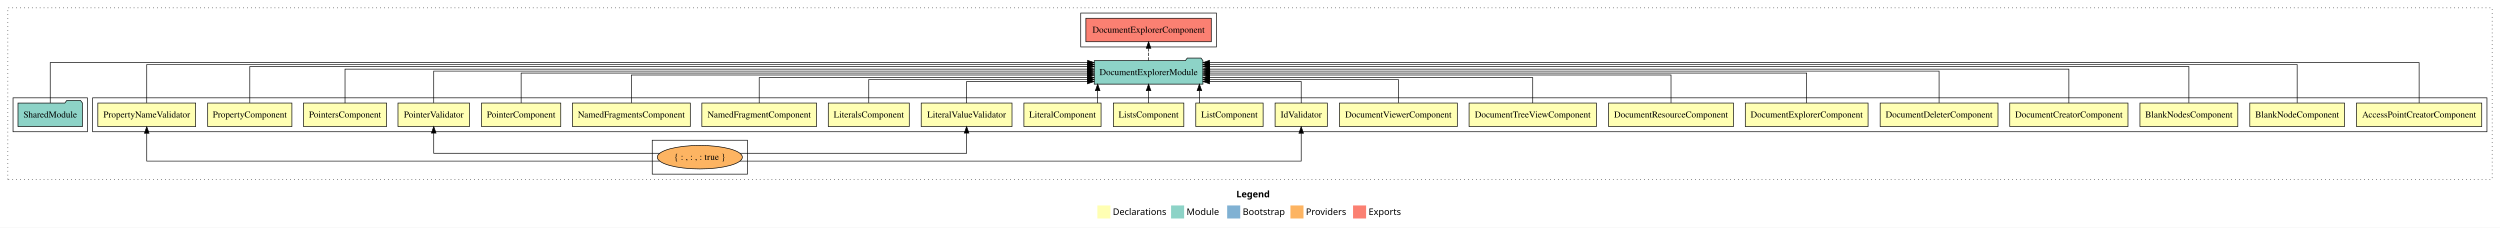
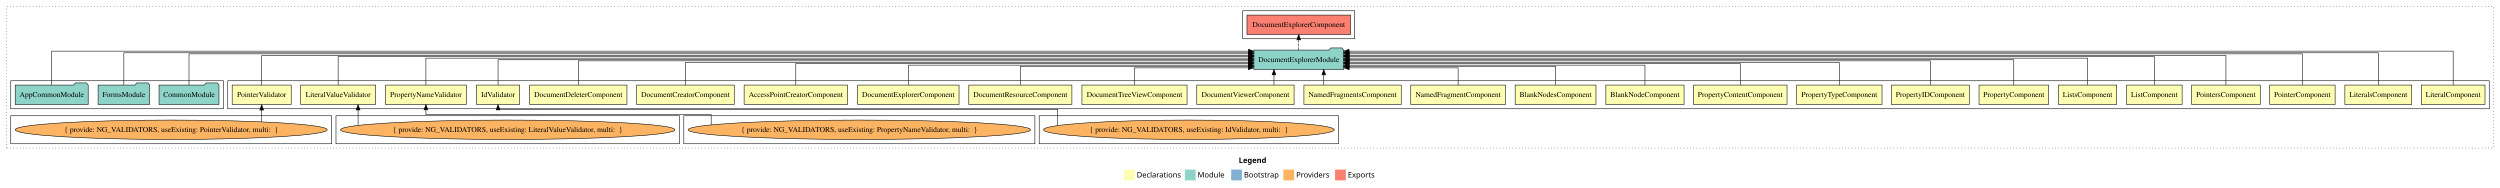
- <svg xmlns="http://www.w3.org/2000/svg" width="3833pt" height="349pt" viewBox="0.00 0.00 3833.00 349.00">
+ <svg xmlns="http://www.w3.org/2000/svg" width="4643pt" height="349pt" viewBox="0.00 0.00 4643.00 349.00">
  <g id="graph0" class="graph" transform="scale(1 1) rotate(0) translate(4 345)">
-     <polygon fill="#ffffff" stroke="transparent" points="-4,4 -4,-345 3829,-345 3829,4 -4,4" />
-     <text text-anchor="start" x="1891.509" y="-42.4" font-family="sans-serif" font-weight="bold" font-size="14.00" fill="#000000">Legend</text>
-     <polygon fill="#ffffb3" stroke="transparent" points="1678.5,-10 1678.5,-30 1698.5,-30 1698.5,-10 1678.5,-10" />
-     <text text-anchor="start" x="1702.129" y="-15.4" font-family="sans-serif" font-size="14.00" fill="#000000">  Declarations</text>
-     <polygon fill="#8dd3c7" stroke="transparent" points="1791.5,-10 1791.5,-30 1811.5,-30 1811.5,-10 1791.5,-10" />
-     <text text-anchor="start" x="1815.225" y="-15.4" font-family="sans-serif" font-size="14.00" fill="#000000">  Module</text>
-     <polygon fill="#80b1d3" stroke="transparent" points="1877.5,-10 1877.5,-30 1897.5,-30 1897.5,-10 1877.5,-10" />
-     <text text-anchor="start" x="1901.281" y="-15.4" font-family="sans-serif" font-size="14.00" fill="#000000">  Bootstrap</text>
-     <polygon fill="#fdb462" stroke="transparent" points="1974.5,-10 1974.5,-30 1994.5,-30 1994.5,-10 1974.5,-10" />
-     <text text-anchor="start" x="1998.173" y="-15.4" font-family="sans-serif" font-size="14.00" fill="#000000">  Providers</text>
-     <polygon fill="#fb8072" stroke="transparent" points="2070.5,-10 2070.5,-30 2090.5,-30 2090.5,-10 2070.5,-10" />
-     <text text-anchor="start" x="2094.226" y="-15.4" font-family="sans-serif" font-size="14.00" fill="#000000">  Exports</text>
+     <polygon fill="#ffffff" stroke="transparent" points="-4,4 -4,-345 4639,-345 4639,4 -4,4" />
+     <text text-anchor="start" x="2296.509" y="-42.4" font-family="sans-serif" font-weight="bold" font-size="14.00" fill="#000000">Legend</text>
+     <polygon fill="#ffffb3" stroke="transparent" points="2083.5,-10 2083.5,-30 2103.5,-30 2103.5,-10 2083.5,-10" />
+     <text text-anchor="start" x="2107.129" y="-15.4" font-family="sans-serif" font-size="14.00" fill="#000000">  Declarations</text>
+     <polygon fill="#8dd3c7" stroke="transparent" points="2196.5,-10 2196.5,-30 2216.5,-30 2216.5,-10 2196.5,-10" />
+     <text text-anchor="start" x="2220.225" y="-15.4" font-family="sans-serif" font-size="14.00" fill="#000000">  Module</text>
+     <polygon fill="#80b1d3" stroke="transparent" points="2282.5,-10 2282.5,-30 2302.5,-30 2302.5,-10 2282.5,-10" />
+     <text text-anchor="start" x="2306.281" y="-15.4" font-family="sans-serif" font-size="14.00" fill="#000000">  Bootstrap</text>
+     <polygon fill="#fdb462" stroke="transparent" points="2379.5,-10 2379.5,-30 2399.5,-30 2399.5,-10 2379.5,-10" />
+     <text text-anchor="start" x="2403.173" y="-15.4" font-family="sans-serif" font-size="14.00" fill="#000000">  Providers</text>
+     <polygon fill="#fb8072" stroke="transparent" points="2475.5,-10 2475.5,-30 2495.5,-30 2495.5,-10 2475.5,-10" />
+     <text text-anchor="start" x="2499.226" y="-15.4" font-family="sans-serif" font-size="14.00" fill="#000000">  Exports</text>
    <g id="clust1" class="cluster">
-       <polygon fill="none" stroke="#000000" stroke-dasharray="1,5" points="8,-70 8,-333 3817,-333 3817,-70 8,-70" />
+       <polygon fill="none" stroke="#000000" stroke-dasharray="1,5" points="8,-70 8,-333 4627,-333 4627,-70 8,-70" />
    </g>
    <g id="clust2" class="cluster">
-       <polygon fill="none" stroke="#000000" points="138,-143 138,-195 3809,-195 3809,-143 138,-143" />
-     </g>
-     <g id="clust12" class="cluster">
-       <polygon fill="none" stroke="#000000" points="996,-78 996,-130 1142,-130 1142,-78 996,-78" />
+       <polygon fill="none" stroke="#000000" points="419,-143 419,-195 4619,-195 4619,-143 419,-143" />
+     </g>
+     <g id="clust24" class="cluster">
+       <polygon fill="none" stroke="#000000" points="1926,-78 1926,-130 2482,-130 2482,-78 1926,-78" />
    </g>
    <g id="clust25" class="cluster">
-       <polygon fill="none" stroke="#000000" points="16,-143 16,-195 130,-195 130,-143 16,-143" />
+       <polygon fill="none" stroke="#000000" points="1266,-78 1266,-130 1918,-130 1918,-78 1266,-78" />
    </g>
    <g id="clust26" class="cluster">
-       <polygon fill="none" stroke="#000000" points="1653,-273 1653,-325 1861,-325 1861,-273 1653,-273" />
+       <polygon fill="none" stroke="#000000" points="620,-78 620,-130 1258,-130 1258,-78 620,-78" />
+     </g>
+     <g id="clust27" class="cluster">
+       <polygon fill="none" stroke="#000000" points="16,-78 16,-130 612,-130 612,-78 16,-78" />
+     </g>
+     <g id="clust28" class="cluster">
+       <polygon fill="none" stroke="#000000" points="16,-143 16,-195 411,-195 411,-143 16,-143" />
+     </g>
+     <g id="clust29" class="cluster">
+       <polygon fill="none" stroke="#000000" points="2304,-273 2304,-325 2512,-325 2512,-273 2304,-273" />
    </g>
    <g id="node1" class="node">
-       <polygon fill="#ffffb3" stroke="#000000" points="3801.014,-187 3608.986,-187 3608.986,-151 3801.014,-151 3801.014,-187" />
-       <text text-anchor="middle" x="3705" y="-164.8" font-family="Times,serif" font-size="14.00" fill="#000000">AccessPointCreatorComponent</text>
+       <polygon fill="#ffffb3" stroke="#000000" points="4611.147,-187 4492.853,-187 4492.853,-151 4611.147,-151 4611.147,-187" />
+       <text text-anchor="middle" x="4552" y="-164.8" font-family="Times,serif" font-size="14.00" fill="#000000">LiteralComponent</text>
+     </g>
+     <g id="node26" class="node">
+       <polygon fill="#8dd3c7" stroke="#000000" points="2491.346,-252 2488.346,-256 2467.346,-256 2464.346,-252 2324.654,-252 2324.654,-216 2491.346,-216 2491.346,-252" />
+       <text text-anchor="middle" x="2408" y="-229.8" font-family="Times,serif" font-size="14.00" fill="#000000">DocumentExplorerModule</text>
+     </g>
+     <g id="edge1" class="edge">
+       <path fill="none" stroke="#000000" d="M4552,-187.38C4552,-211.279 4552,-250 4552,-250 4552,-250 2501.389,-250 2501.389,-250" />
+       <polygon fill="#000000" stroke="#000000" points="2501.389,-246.5 2491.389,-250 2501.389,-253.5 2501.389,-246.5" />
+     </g>
+     <g id="node2" class="node">
+       <polygon fill="#ffffb3" stroke="#000000" points="4475.091,-187 4350.909,-187 4350.909,-151 4475.091,-151 4475.091,-187" />
+       <text text-anchor="middle" x="4413" y="-164.8" font-family="Times,serif" font-size="14.00" fill="#000000">LiteralsComponent</text>
+     </g>
+     <g id="edge2" class="edge">
+       <path fill="none" stroke="#000000" d="M4413,-187.091C4413,-210.133 4413,-247 4413,-247 4413,-247 2501.6,-247 2501.6,-247" />
+       <polygon fill="#000000" stroke="#000000" points="2501.6,-243.5 2491.6,-247 2501.6,-250.5 2501.6,-243.5" />
+     </g>
+     <g id="node3" class="node">
+       <polygon fill="#ffffb3" stroke="#000000" points="4332.772,-187 4211.228,-187 4211.228,-151 4332.772,-151 4332.772,-187" />
+       <text text-anchor="middle" x="4272" y="-164.8" font-family="Times,serif" font-size="14.00" fill="#000000">PointerComponent</text>
+     </g>
+     <g id="edge3" class="edge">
+       <path fill="none" stroke="#000000" d="M4272,-187.011C4272,-209.485 4272,-245 4272,-245 4272,-245 2501.409,-245 2501.409,-245" />
+       <polygon fill="#000000" stroke="#000000" points="2501.409,-241.5 2491.409,-245 2501.409,-248.5 2501.409,-241.5" />
+     </g>
+     <g id="node4" class="node">
+       <polygon fill="#ffffb3" stroke="#000000" points="4193.716,-187 4066.284,-187 4066.284,-151 4193.716,-151 4193.716,-187" />
+       <text text-anchor="middle" x="4130" y="-164.8" font-family="Times,serif" font-size="14.00" fill="#000000">PointersComponent</text>
+     </g>
+     <g id="edge4" class="edge">
+       <path fill="none" stroke="#000000" d="M4130,-187.045C4130,-208.662 4130,-242 4130,-242 4130,-242 2501.346,-242 2501.346,-242" />
+       <polygon fill="#000000" stroke="#000000" points="2501.346,-238.5 2491.346,-242 2501.346,-245.5 2501.346,-238.5" />
+     </g>
+     <g id="node5" class="node">
+       <polygon fill="#ffffb3" stroke="#000000" points="4048.611,-187 3945.389,-187 3945.389,-151 4048.611,-151 4048.611,-187" />
+       <text text-anchor="middle" x="3997" y="-164.8" font-family="Times,serif" font-size="14.00" fill="#000000">ListComponent</text>
+     </g>
+     <g id="edge5" class="edge">
+       <path fill="none" stroke="#000000" d="M3997,-187.284C3997,-208.321 3997,-240 3997,-240 3997,-240 2501.472,-240 2501.472,-240" />
+       <polygon fill="#000000" stroke="#000000" points="2501.472,-236.5 2491.472,-240 2501.472,-243.5 2501.472,-236.5" />
+     </g>
+     <g id="node6" class="node">
+       <polygon fill="#ffffb3" stroke="#000000" points="3927.056,-187 3818.944,-187 3818.944,-151 3927.056,-151 3927.056,-187" />
+       <text text-anchor="middle" x="3873" y="-164.8" font-family="Times,serif" font-size="14.00" fill="#000000">ListsComponent</text>
+     </g>
+     <g id="edge6" class="edge">
+       <path fill="none" stroke="#000000" d="M3873,-187.223C3873,-207.365 3873,-237 3873,-237 3873,-237 2501.494,-237 2501.494,-237" />
+       <polygon fill="#000000" stroke="#000000" points="2501.494,-233.5 2491.494,-237 2501.494,-240.5 2501.494,-233.5" />
+     </g>
+     <g id="node7" class="node">
+       <polygon fill="#ffffb3" stroke="#000000" points="3800.542,-187 3671.458,-187 3671.458,-151 3800.542,-151 3800.542,-187" />
+       <text text-anchor="middle" x="3736" y="-164.8" font-family="Times,serif" font-size="14.00" fill="#000000">PropertyComponent</text>
+     </g>
+     <g id="edge7" class="edge">
+       <path fill="none" stroke="#000000" d="M3736,-187.106C3736,-206.339 3736,-234 3736,-234 3736,-234 2501.575,-234 2501.575,-234" />
+       <polygon fill="#000000" stroke="#000000" points="2501.575,-230.5 2491.575,-234 2501.575,-237.5 2501.575,-230.5" />
+     </g>
+     <g id="node8" class="node">
+       <polygon fill="#ffffb3" stroke="#000000" points="3653.309,-187 3508.691,-187 3508.691,-151 3653.309,-151 3653.309,-187" />
+       <text text-anchor="middle" x="3581" y="-164.8" font-family="Times,serif" font-size="14.00" fill="#000000">PropertyIDComponent</text>
+     </g>
+     <g id="edge8" class="edge">
+       <path fill="none" stroke="#000000" d="M3581,-187.222C3581,-205.828 3581,-232 3581,-232 3581,-232 2501.419,-232 2501.419,-232" />
+       <polygon fill="#000000" stroke="#000000" points="2501.419,-228.5 2491.419,-232 2501.419,-235.5 2501.419,-228.5" />
+     </g>
+     <g id="node9" class="node">
+       <polygon fill="#ffffb3" stroke="#000000" points="3491.309,-187 3332.691,-187 3332.691,-151 3491.309,-151 3491.309,-187" />
+       <text text-anchor="middle" x="3412" y="-164.8" font-family="Times,serif" font-size="14.00" fill="#000000">PropertyTypeComponent</text>
+     </g>
+     <g id="edge9" class="edge">
+       <path fill="none" stroke="#000000" d="M3412,-187.002C3412,-204.675 3412,-229 3412,-229 3412,-229 2501.444,-229 2501.444,-229" />
+       <polygon fill="#000000" stroke="#000000" points="2501.444,-225.5 2491.444,-229 2501.444,-232.5 2501.444,-225.5" />
+     </g>
+     <g id="node10" class="node">
+       <polygon fill="#ffffb3" stroke="#000000" points="3314.874,-187 3141.126,-187 3141.126,-151 3314.874,-151 3314.874,-187" />
+       <text text-anchor="middle" x="3228" y="-164.8" font-family="Times,serif" font-size="14.00" fill="#000000">PropertyContentComponent</text>
+     </g>
+     <g id="edge10" class="edge">
+       <path fill="none" stroke="#000000" d="M3228,-187.034C3228,-204.06 3228,-227 3228,-227 3228,-227 2501.519,-227 2501.519,-227" />
+       <polygon fill="#000000" stroke="#000000" points="2501.519,-223.5 2491.519,-227 2501.519,-230.5 2501.519,-223.5" />
+     </g>
+     <g id="node11" class="node">
+       <polygon fill="#ffffb3" stroke="#000000" points="3123.595,-187 2978.405,-187 2978.405,-151 3123.595,-151 3123.595,-187" />
+       <text text-anchor="middle" x="3051" y="-164.8" font-family="Times,serif" font-size="14.00" fill="#000000">BlankNodeComponent</text>
+     </g>
+     <g id="edge11" class="edge">
+       <path fill="none" stroke="#000000" d="M3051,-187.009C3051,-203.049 3051,-224 3051,-224 3051,-224 2501.402,-224 2501.402,-224" />
+       <polygon fill="#000000" stroke="#000000" points="2501.402,-220.5 2491.402,-224 2501.402,-227.5 2501.402,-220.5" />
+     </g>
+     <g id="node12" class="node">
+       <polygon fill="#ffffb3" stroke="#000000" points="2960.041,-187 2809.959,-187 2809.959,-151 2960.041,-151 2960.041,-187" />
+       <text text-anchor="middle" x="2885" y="-164.8" font-family="Times,serif" font-size="14.00" fill="#000000">BlankNodesComponent</text>
+     </g>
+     <g id="edge12" class="edge">
+       <path fill="none" stroke="#000000" d="M2885,-187.24C2885,-202.571 2885,-222 2885,-222 2885,-222 2501.36,-222 2501.36,-222" />
+       <polygon fill="#000000" stroke="#000000" points="2501.36,-218.5 2491.36,-222 2501.36,-225.5 2501.36,-218.5" />
+     </g>
+     <g id="node13" class="node">
+       <polygon fill="#ffffb3" stroke="#000000" points="2791.913,-187 2616.087,-187 2616.087,-151 2791.913,-151 2791.913,-187" />
+       <text text-anchor="middle" x="2704" y="-164.8" font-family="Times,serif" font-size="14.00" fill="#000000">NamedFragmentComponent</text>
+     </g>
+     <g id="edge13" class="edge">
+       <path fill="none" stroke="#000000" d="M2704,-187.051C2704,-201.373 2704,-219 2704,-219 2704,-219 2501.635,-219 2501.635,-219" />
+       <polygon fill="#000000" stroke="#000000" points="2501.635,-215.5 2491.635,-219 2501.635,-222.5 2501.635,-215.5" />
+     </g>
+     <g id="node14" class="node">
+       <polygon fill="#ffffb3" stroke="#000000" points="2598.357,-187 2417.643,-187 2417.643,-151 2598.357,-151 2598.357,-187" />
+       <text text-anchor="middle" x="2508" y="-164.8" font-family="Times,serif" font-size="14.00" fill="#000000">NamedFragmentsComponent</text>
+     </g>
+     <g id="edge14" class="edge">
+       <path fill="none" stroke="#000000" d="M2454.497,-187.106C2454.497,-187.106 2454.497,-205.991 2454.497,-205.991" />
+       <polygon fill="#000000" stroke="#000000" points="2450.997,-205.991 2454.497,-215.991 2457.997,-205.991 2450.997,-205.991" />
+     </g>
+     <g id="node15" class="node">
+       <polygon fill="#ffffb3" stroke="#000000" points="2399.343,-187 2218.657,-187 2218.657,-151 2399.343,-151 2399.343,-187" />
+       <text text-anchor="middle" x="2309" y="-164.8" font-family="Times,serif" font-size="14.00" fill="#000000">DocumentViewerComponent</text>
+     </g>
+     <g id="edge15" class="edge">
+       <path fill="none" stroke="#000000" d="M2361.999,-187.106C2361.999,-187.106 2361.999,-205.991 2361.999,-205.991" />
+       <polygon fill="#000000" stroke="#000000" points="2358.499,-205.991 2361.999,-215.991 2365.499,-205.991 2358.499,-205.991" />
+     </g>
+     <g id="node16" class="node">
+       <polygon fill="#ffffb3" stroke="#000000" points="2200.611,-187 2005.389,-187 2005.389,-151 2200.611,-151 2200.611,-187" />
+       <text text-anchor="middle" x="2103" y="-164.8" font-family="Times,serif" font-size="14.00" fill="#000000">DocumentTreeViewComponent</text>
+     </g>
+     <g id="edge16" class="edge">
+       <path fill="none" stroke="#000000" d="M2103,-187.051C2103,-201.373 2103,-219 2103,-219 2103,-219 2314.254,-219 2314.254,-219" />
+       <polygon fill="#000000" stroke="#000000" points="2314.254,-222.5 2324.254,-219 2314.254,-215.5 2314.254,-222.5" />
+     </g>
+     <g id="node17" class="node">
+       <polygon fill="#ffffb3" stroke="#000000" points="1986.735,-187 1795.265,-187 1795.265,-151 1986.735,-151 1986.735,-187" />
+       <text text-anchor="middle" x="1891" y="-164.8" font-family="Times,serif" font-size="14.00" fill="#000000">DocumentResourceComponent</text>
+     </g>
+     <g id="edge17" class="edge">
+       <path fill="none" stroke="#000000" d="M1891,-187.24C1891,-202.571 1891,-222 1891,-222 1891,-222 2314.648,-222 2314.648,-222" />
+       <polygon fill="#000000" stroke="#000000" points="2314.648,-225.5 2324.648,-222 2314.648,-218.5 2314.648,-225.5" />
+     </g>
+     <g id="node18" class="node">
+       <polygon fill="#ffffb3" stroke="#000000" points="1777.129,-187 1588.871,-187 1588.871,-151 1777.129,-151 1777.129,-187" />
+       <text text-anchor="middle" x="1683" y="-164.8" font-family="Times,serif" font-size="14.00" fill="#000000">DocumentExplorerComponent</text>
+     </g>
+     <g id="edge18" class="edge">
+       <path fill="none" stroke="#000000" d="M1683,-187.009C1683,-203.049 1683,-224 1683,-224 1683,-224 2314.479,-224 2314.479,-224" />
+       <polygon fill="#000000" stroke="#000000" points="2314.479,-227.5 2324.479,-224 2314.479,-220.5 2314.479,-227.5" />
+     </g>
+     <g id="node19" class="node">
+       <polygon fill="#ffffb3" stroke="#000000" points="1570.014,-187 1377.986,-187 1377.986,-151 1570.014,-151 1570.014,-187" />
+       <text text-anchor="middle" x="1474" y="-164.8" font-family="Times,serif" font-size="14.00" fill="#000000">AccessPointCreatorComponent</text>
+     </g>
+     <g id="edge19" class="edge">
+       <path fill="none" stroke="#000000" d="M1474,-187.034C1474,-204.06 1474,-227 1474,-227 1474,-227 2314.292,-227 2314.292,-227" />
+       <polygon fill="#000000" stroke="#000000" points="2314.292,-230.5 2324.292,-227 2314.292,-223.5 2314.292,-230.5" />
+     </g>
+     <g id="node20" class="node">
+       <polygon fill="#ffffb3" stroke="#000000" points="1359.627,-187 1178.373,-187 1178.373,-151 1359.627,-151 1359.627,-187" />
+       <text text-anchor="middle" x="1269" y="-164.8" font-family="Times,serif" font-size="14.00" fill="#000000">DocumentCreatorComponent</text>
+     </g>
+     <g id="edge20" class="edge">
+       <path fill="none" stroke="#000000" d="M1269,-187.002C1269,-204.675 1269,-229 1269,-229 1269,-229 2314.247,-229 2314.247,-229" />
+       <polygon fill="#000000" stroke="#000000" points="2314.247,-232.5 2324.247,-229 2314.247,-225.5 2314.247,-232.5" />
+     </g>
+     <g id="node21" class="node">
+       <polygon fill="#ffffb3" stroke="#000000" points="1160.342,-187 979.658,-187 979.658,-151 1160.342,-151 1160.342,-187" />
+       <text text-anchor="middle" x="1070" y="-164.8" font-family="Times,serif" font-size="14.00" fill="#000000">DocumentDeleterComponent</text>
+     </g>
+     <g id="edge21" class="edge">
+       <path fill="none" stroke="#000000" d="M1070,-187.222C1070,-205.828 1070,-232 1070,-232 1070,-232 2314.555,-232 2314.555,-232" />
+       <polygon fill="#000000" stroke="#000000" points="2314.555,-235.5 2324.555,-232 2314.555,-228.5 2314.555,-235.5" />
+     </g>
+     <g id="node22" class="node">
+       <polygon fill="#ffffb3" stroke="#000000" points="961.03,-187 880.97,-187 880.97,-151 961.03,-151 961.03,-187" />
+       <text text-anchor="middle" x="921" y="-164.8" font-family="Times,serif" font-size="14.00" fill="#000000">IdValidator</text>
+     </g>
+     <g id="edge22" class="edge">
+       <path fill="none" stroke="#000000" d="M921,-187.106C921,-206.339 921,-234 921,-234 921,-234 2314.598,-234 2314.598,-234" />
+       <polygon fill="#000000" stroke="#000000" points="2314.598,-237.5 2324.598,-234 2314.598,-230.5 2314.598,-237.5" />
    </g>
    <g id="node23" class="node">
-       <polygon fill="#8dd3c7" stroke="#000000" points="1840.346,-252 1837.346,-256 1816.346,-256 1813.346,-252 1673.654,-252 1673.654,-216 1840.346,-216 1840.346,-252" />
-       <text text-anchor="middle" x="1757" y="-229.8" font-family="Times,serif" font-size="14.00" fill="#000000">DocumentExplorerModule</text>
-     </g>
-     <g id="edge1" class="edge">
-       <path fill="none" stroke="#000000" d="M3705,-187.153C3705,-210.757 3705,-249 3705,-249 3705,-249 1850.391,-249 1850.391,-249" />
-       <polygon fill="#000000" stroke="#000000" points="1850.391,-245.5 1840.391,-249 1850.391,-252.5 1850.391,-245.5" />
-     </g>
-     <g id="node2" class="node">
-       <polygon fill="#ffffb3" stroke="#000000" points="3590.595,-187 3445.405,-187 3445.405,-151 3590.595,-151 3590.595,-187" />
-       <text text-anchor="middle" x="3518" y="-164.8" font-family="Times,serif" font-size="14.00" fill="#000000">BlankNodeComponent</text>
-     </g>
-     <g id="edge2" class="edge">
-       <path fill="none" stroke="#000000" d="M3518,-187.248C3518,-210.018 3518,-246 3518,-246 3518,-246 1850.457,-246 1850.457,-246" />
-       <polygon fill="#000000" stroke="#000000" points="1850.457,-242.5 1840.457,-246 1850.457,-249.5 1850.457,-242.5" />
-     </g>
-     <g id="node3" class="node">
-       <polygon fill="#ffffb3" stroke="#000000" points="3427.041,-187 3276.959,-187 3276.959,-151 3427.041,-151 3427.041,-187" />
-       <text text-anchor="middle" x="3352" y="-164.8" font-family="Times,serif" font-size="14.00" fill="#000000">BlankNodesComponent</text>
-     </g>
-     <g id="edge3" class="edge">
-       <path fill="none" stroke="#000000" d="M3352,-187.292C3352,-209.206 3352,-243 3352,-243 3352,-243 1850.508,-243 1850.508,-243" />
-       <polygon fill="#000000" stroke="#000000" points="1850.508,-239.5 1840.508,-243 1850.508,-246.5 1850.508,-239.5" />
-     </g>
-     <g id="node4" class="node">
-       <polygon fill="#ffffb3" stroke="#000000" points="3258.627,-187 3077.373,-187 3077.373,-151 3258.627,-151 3258.627,-187" />
-       <text text-anchor="middle" x="3168" y="-164.8" font-family="Times,serif" font-size="14.00" fill="#000000">DocumentCreatorComponent</text>
-     </g>
-     <g id="edge4" class="edge">
-       <path fill="none" stroke="#000000" d="M3168,-187.027C3168,-207.767 3168,-239 3168,-239 3168,-239 1850.517,-239 1850.517,-239" />
-       <polygon fill="#000000" stroke="#000000" points="1850.517,-235.5 1840.517,-239 1850.517,-242.5 1850.517,-235.5" />
-     </g>
-     <g id="node5" class="node">
-       <polygon fill="#ffffb3" stroke="#000000" points="3059.342,-187 2878.658,-187 2878.658,-151 3059.342,-151 3059.342,-187" />
-       <text text-anchor="middle" x="2969" y="-164.8" font-family="Times,serif" font-size="14.00" fill="#000000">DocumentDeleterComponent</text>
-     </g>
-     <g id="edge5" class="edge">
-       <path fill="none" stroke="#000000" d="M2969,-187.308C2969,-207.145 2969,-236 2969,-236 2969,-236 1850.784,-236 1850.784,-236" />
-       <polygon fill="#000000" stroke="#000000" points="1850.784,-232.5 1840.784,-236 1850.784,-239.5 1850.784,-232.5" />
-     </g>
-     <g id="node6" class="node">
-       <polygon fill="#ffffb3" stroke="#000000" points="2860.129,-187 2671.871,-187 2671.871,-151 2860.129,-151 2860.129,-187" />
-       <text text-anchor="middle" x="2766" y="-164.8" font-family="Times,serif" font-size="14.00" fill="#000000">DocumentExplorerComponent</text>
-     </g>
-     <g id="edge6" class="edge">
-       <path fill="none" stroke="#000000" d="M2766,-187.169C2766,-206.09 2766,-233 2766,-233 2766,-233 1850.429,-233 1850.429,-233" />
-       <polygon fill="#000000" stroke="#000000" points="1850.429,-229.5 1840.429,-233 1850.429,-236.5 1850.429,-229.5" />
-     </g>
-     <g id="node7" class="node">
-       <polygon fill="#ffffb3" stroke="#000000" points="2653.735,-187 2462.265,-187 2462.265,-151 2653.735,-151 2653.735,-187" />
-       <text text-anchor="middle" x="2558" y="-164.8" font-family="Times,serif" font-size="14.00" fill="#000000">DocumentResourceComponent</text>
-     </g>
-     <g id="edge7" class="edge">
-       <path fill="none" stroke="#000000" d="M2558,-187.302C2558,-205.27 2558,-230 2558,-230 2558,-230 1850.454,-230 1850.454,-230" />
-       <polygon fill="#000000" stroke="#000000" points="1850.454,-226.5 1840.454,-230 1850.454,-233.5 1850.454,-226.5" />
-     </g>
-     <g id="node8" class="node">
-       <polygon fill="#ffffb3" stroke="#000000" points="2443.611,-187 2248.389,-187 2248.389,-151 2443.611,-151 2443.611,-187" />
-       <text text-anchor="middle" x="2346" y="-164.8" font-family="Times,serif" font-size="14.00" fill="#000000">DocumentTreeViewComponent</text>
-     </g>
-     <g id="edge8" class="edge">
-       <path fill="none" stroke="#000000" d="M2346,-187.035C2346,-203.734 2346,-226 2346,-226 2346,-226 1850.452,-226 1850.452,-226" />
-       <polygon fill="#000000" stroke="#000000" points="1850.452,-222.5 1840.452,-226 1850.452,-229.5 1850.452,-222.5" />
-     </g>
-     <g id="node9" class="node">
-       <polygon fill="#ffffb3" stroke="#000000" points="2230.343,-187 2049.657,-187 2049.657,-151 2230.343,-151 2230.343,-187" />
-       <text text-anchor="middle" x="2140" y="-164.8" font-family="Times,serif" font-size="14.00" fill="#000000">DocumentViewerComponent</text>
-     </g>
-     <g id="edge9" class="edge">
-       <path fill="none" stroke="#000000" d="M2140,-187.282C2140,-202.948 2140,-223 2140,-223 2140,-223 1850.578,-223 1850.578,-223" />
-       <polygon fill="#000000" stroke="#000000" points="1850.578,-219.5 1840.578,-223 1850.578,-226.5 1850.578,-219.5" />
-     </g>
-     <g id="node10" class="node">
-       <polygon fill="#ffffb3" stroke="#000000" points="2031.03,-187 1950.97,-187 1950.97,-151 2031.03,-151 2031.03,-187" />
-       <text text-anchor="middle" x="1991" y="-164.8" font-family="Times,serif" font-size="14.00" fill="#000000">IdValidator</text>
-     </g>
-     <g id="edge10" class="edge">
-       <path fill="none" stroke="#000000" d="M1991,-187.124C1991,-201.783 1991,-220 1991,-220 1991,-220 1850.488,-220 1850.488,-220" />
-       <polygon fill="#000000" stroke="#000000" points="1850.488,-216.5 1840.488,-220 1850.488,-223.5 1850.488,-216.5" />
-     </g>
-     <g id="node11" class="node">
-       <polygon fill="#ffffb3" stroke="#000000" points="1932.611,-187 1829.389,-187 1829.389,-151 1932.611,-151 1932.611,-187" />
-       <text text-anchor="middle" x="1881" y="-164.8" font-family="Times,serif" font-size="14.00" fill="#000000">ListComponent</text>
-     </g>
-     <g id="edge12" class="edge">
-       <path fill="none" stroke="#000000" d="M1834.934,-187.106C1834.934,-187.106 1834.934,-205.991 1834.934,-205.991" />
-       <polygon fill="#000000" stroke="#000000" points="1831.434,-205.991 1834.934,-215.991 1838.434,-205.991 1831.434,-205.991" />
-     </g>
-     <g id="node12" class="node">
-       <polygon fill="#ffffb3" stroke="#000000" points="1811.056,-187 1702.944,-187 1702.944,-151 1811.056,-151 1811.056,-187" />
-       <text text-anchor="middle" x="1757" y="-164.8" font-family="Times,serif" font-size="14.00" fill="#000000">ListsComponent</text>
-     </g>
-     <g id="edge13" class="edge">
-       <path fill="none" stroke="#000000" d="M1757,-187.106C1757,-187.106 1757,-205.991 1757,-205.991" />
-       <polygon fill="#000000" stroke="#000000" points="1753.5,-205.991 1757,-215.991 1760.5,-205.991 1753.5,-205.991" />
-     </g>
-     <g id="node13" class="node">
-       <polygon fill="#ffffb3" stroke="#000000" points="1684.147,-187 1565.853,-187 1565.853,-151 1684.147,-151 1684.147,-187" />
-       <text text-anchor="middle" x="1625" y="-164.8" font-family="Times,serif" font-size="14.00" fill="#000000">LiteralComponent</text>
-     </g>
-     <g id="edge14" class="edge">
-       <path fill="none" stroke="#000000" d="M1678.95,-187.106C1678.95,-187.106 1678.95,-205.991 1678.95,-205.991" />
-       <polygon fill="#000000" stroke="#000000" points="1675.45,-205.991 1678.95,-215.991 1682.45,-205.991 1675.45,-205.991" />
-     </g>
-     <g id="node14" class="node">
-       <polygon fill="#ffffb3" stroke="#000000" points="1547.609,-187 1408.391,-187 1408.391,-151 1547.609,-151 1547.609,-187" />
-       <text text-anchor="middle" x="1478" y="-164.8" font-family="Times,serif" font-size="14.00" fill="#000000">LiteralValueValidator</text>
-     </g>
-     <g id="edge15" class="edge">
-       <path fill="none" stroke="#000000" d="M1478,-187.124C1478,-201.783 1478,-220 1478,-220 1478,-220 1663.291,-220 1663.291,-220" />
-       <polygon fill="#000000" stroke="#000000" points="1663.291,-223.5 1673.291,-220 1663.291,-216.5 1663.291,-223.5" />
-     </g>
-     <g id="node15" class="node">
-       <polygon fill="#ffffb3" stroke="#000000" points="1390.091,-187 1265.909,-187 1265.909,-151 1390.091,-151 1390.091,-187" />
-       <text text-anchor="middle" x="1328" y="-164.8" font-family="Times,serif" font-size="14.00" fill="#000000">LiteralsComponent</text>
-     </g>
-     <g id="edge17" class="edge">
-       <path fill="none" stroke="#000000" d="M1328,-187.282C1328,-202.948 1328,-223 1328,-223 1328,-223 1663.521,-223 1663.521,-223" />
-       <polygon fill="#000000" stroke="#000000" points="1663.521,-226.5 1673.521,-223 1663.521,-219.5 1663.521,-226.5" />
-     </g>
-     <g id="node16" class="node">
-       <polygon fill="#ffffb3" stroke="#000000" points="1247.913,-187 1072.087,-187 1072.087,-151 1247.913,-151 1247.913,-187" />
-       <text text-anchor="middle" x="1160" y="-164.8" font-family="Times,serif" font-size="14.00" fill="#000000">NamedFragmentComponent</text>
-     </g>
-     <g id="edge18" class="edge">
-       <path fill="none" stroke="#000000" d="M1160,-187.035C1160,-203.734 1160,-226 1160,-226 1160,-226 1663.361,-226 1663.361,-226" />
-       <polygon fill="#000000" stroke="#000000" points="1663.361,-229.5 1673.361,-226 1663.361,-222.5 1663.361,-229.5" />
-     </g>
-     <g id="node17" class="node">
-       <polygon fill="#ffffb3" stroke="#000000" points="1054.357,-187 873.643,-187 873.643,-151 1054.357,-151 1054.357,-187" />
-       <text text-anchor="middle" x="964" y="-164.8" font-family="Times,serif" font-size="14.00" fill="#000000">NamedFragmentsComponent</text>
-     </g>
-     <g id="edge19" class="edge">
-       <path fill="none" stroke="#000000" d="M964,-187.302C964,-205.27 964,-230 964,-230 964,-230 1663.634,-230 1663.634,-230" />
-       <polygon fill="#000000" stroke="#000000" points="1663.634,-233.5 1673.634,-230 1663.634,-226.5 1663.634,-233.5" />
-     </g>
-     <g id="node18" class="node">
-       <polygon fill="#ffffb3" stroke="#000000" points="855.772,-187 734.228,-187 734.228,-151 855.772,-151 855.772,-187" />
-       <text text-anchor="middle" x="795" y="-164.8" font-family="Times,serif" font-size="14.00" fill="#000000">PointerComponent</text>
-     </g>
-     <g id="edge20" class="edge">
-       <path fill="none" stroke="#000000" d="M795,-187.169C795,-206.09 795,-233 795,-233 795,-233 1663.312,-233 1663.312,-233" />
-       <polygon fill="#000000" stroke="#000000" points="1663.312,-236.5 1673.312,-233 1663.312,-229.5 1663.312,-236.5" />
-     </g>
-     <g id="node19" class="node">
-       <polygon fill="#ffffb3" stroke="#000000" points="715.808,-187 606.192,-187 606.192,-151 715.808,-151 715.808,-187" />
-       <text text-anchor="middle" x="661" y="-164.8" font-family="Times,serif" font-size="14.00" fill="#000000">PointerValidator</text>
-     </g>
-     <g id="edge21" class="edge">
-       <path fill="none" stroke="#000000" d="M661,-187.308C661,-207.145 661,-236 661,-236 661,-236 1663.271,-236 1663.271,-236" />
-       <polygon fill="#000000" stroke="#000000" points="1663.271,-239.5 1673.271,-236 1663.271,-232.5 1663.271,-239.5" />
-     </g>
-     <g id="node20" class="node">
-       <polygon fill="#ffffb3" stroke="#000000" points="588.716,-187 461.284,-187 461.284,-151 588.716,-151 588.716,-187" />
-       <text text-anchor="middle" x="525" y="-164.8" font-family="Times,serif" font-size="14.00" fill="#000000">PointersComponent</text>
+       <polygon fill="#ffffb3" stroke="#000000" points="862.004,-187 711.996,-187 711.996,-151 862.004,-151 862.004,-187" />
+       <text text-anchor="middle" x="787" y="-164.8" font-family="Times,serif" font-size="14.00" fill="#000000">PropertyNameValidator</text>
+     </g>
+     <g id="edge24" class="edge">
+       <path fill="none" stroke="#000000" d="M787,-187.223C787,-207.365 787,-237 787,-237 787,-237 2314.543,-237 2314.543,-237" />
+       <polygon fill="#000000" stroke="#000000" points="2314.543,-240.5 2324.543,-237 2314.543,-233.5 2314.543,-240.5" />
+     </g>
+     <g id="node24" class="node">
+       <polygon fill="#ffffb3" stroke="#000000" points="693.609,-187 554.391,-187 554.391,-151 693.609,-151 693.609,-187" />
+       <text text-anchor="middle" x="624" y="-164.8" font-family="Times,serif" font-size="14.00" fill="#000000">LiteralValueValidator</text>
+     </g>
+     <g id="edge26" class="edge">
+       <path fill="none" stroke="#000000" d="M624,-187.284C624,-208.321 624,-240 624,-240 624,-240 2314.644,-240 2314.644,-240" />
+       <polygon fill="#000000" stroke="#000000" points="2314.644,-243.5 2324.644,-240 2314.644,-236.5 2314.644,-243.5" />
+     </g>
+     <g id="node25" class="node">
+       <polygon fill="#ffffb3" stroke="#000000" points="536.808,-187 427.192,-187 427.192,-151 536.808,-151 536.808,-187" />
+       <text text-anchor="middle" x="482" y="-164.8" font-family="Times,serif" font-size="14.00" fill="#000000">PointerValidator</text>
+     </g>
+     <g id="edge28" class="edge">
+       <path fill="none" stroke="#000000" d="M482,-187.045C482,-208.662 482,-242 482,-242 482,-242 2314.624,-242 2314.624,-242" />
+       <polygon fill="#000000" stroke="#000000" points="2314.624,-245.5 2324.624,-242 2314.624,-238.5 2314.624,-245.5" />
+     </g>
+     <g id="node34" class="node">
+       <polygon fill="#fb8072" stroke="#000000" points="2504.128,-317 2311.872,-317 2311.872,-281 2504.128,-281 2504.128,-317" />
+       <text text-anchor="middle" x="2408" y="-294.8" font-family="Times,serif" font-size="14.00" fill="#000000">DocumentExplorerComponent </text>
+     </g>
+     <g id="edge33" class="edge">
+       <path fill="none" stroke="#000000" stroke-dasharray="5,2" d="M2408,-252.106C2408,-252.106 2408,-270.991 2408,-270.991" />
+       <polygon fill="#000000" stroke="#000000" points="2404.5,-270.991 2408,-280.991 2411.5,-270.991 2404.5,-270.991" />
+     </g>
+     <g id="node27" class="node">
+       <ellipse fill="#fdb462" stroke="#000000" cx="2204" cy="-104" rx="269.996" ry="18" />
+       <text text-anchor="middle" x="2204" y="-99.8" font-family="Times,serif" font-size="14.00" fill="#000000">{ provide: NG_VALIDATORS, useExisting: IdValidator, multi:  }</text>
    </g>
    <g id="edge23" class="edge">
-       <path fill="none" stroke="#000000" d="M525,-187.027C525,-207.767 525,-239 525,-239 525,-239 1663.288,-239 1663.288,-239" />
-       <polygon fill="#000000" stroke="#000000" points="1663.288,-242.5 1673.288,-239 1663.288,-235.5 1663.288,-242.5" />
-     </g>
-     <g id="node21" class="node">
-       <polygon fill="#ffffb3" stroke="#000000" points="443.542,-187 314.458,-187 314.458,-151 443.542,-151 443.542,-187" />
-       <text text-anchor="middle" x="379" y="-164.8" font-family="Times,serif" font-size="14.00" fill="#000000">PropertyComponent</text>
-     </g>
-     <g id="edge24" class="edge">
-       <path fill="none" stroke="#000000" d="M379,-187.292C379,-209.206 379,-243 379,-243 379,-243 1663.647,-243 1663.647,-243" />
-       <polygon fill="#000000" stroke="#000000" points="1663.647,-246.5 1673.647,-243 1663.646,-239.5 1663.647,-246.5" />
-     </g>
-     <g id="node22" class="node">
-       <polygon fill="#ffffb3" stroke="#000000" points="296.004,-187 145.996,-187 145.996,-151 296.004,-151 296.004,-187" />
-       <text text-anchor="middle" x="221" y="-164.8" font-family="Times,serif" font-size="14.00" fill="#000000">PropertyNameValidator</text>
+       <path fill="none" stroke="#000000" d="M1960.435,-112.059C1960.435,-123.213 1960.435,-142 1960.435,-142 1960.435,-142 921,-142 921,-142 921,-142 921,-142.884 921,-142.884" />
+       <polygon fill="#000000" stroke="#000000" points="917.5,-140.841 921,-150.841 924.5,-140.841 917.5,-140.841" />
+     </g>
+     <g id="node28" class="node">
+       <ellipse fill="#fdb462" stroke="#000000" cx="1592" cy="-104" rx="318.031" ry="18" />
+       <text text-anchor="middle" x="1592" y="-99.8" font-family="Times,serif" font-size="14.00" fill="#000000">{ provide: NG_VALIDATORS, useExisting: PropertyNameValidator, multi:  }</text>
    </g>
    <g id="edge25" class="edge">
-       <path fill="none" stroke="#000000" d="M221,-187.248C221,-210.018 221,-246 221,-246 221,-246 1663.601,-246 1663.601,-246" />
-       <polygon fill="#000000" stroke="#000000" points="1663.601,-249.5 1673.601,-246 1663.6,-242.5 1663.601,-249.5" />
-     </g>
-     <g id="node26" class="node">
-       <polygon fill="#fb8072" stroke="#000000" points="1853.128,-317 1660.872,-317 1660.872,-281 1853.128,-281 1853.128,-317" />
-       <text text-anchor="middle" x="1757" y="-294.8" font-family="Times,serif" font-size="14.00" fill="#000000">DocumentExplorerComponent </text>
-     </g>
-     <g id="edge28" class="edge">
-       <path fill="none" stroke="#000000" stroke-dasharray="5,2" d="M1757,-252.106C1757,-252.106 1757,-270.991 1757,-270.991" />
-       <polygon fill="#000000" stroke="#000000" points="1753.5,-270.991 1757,-280.991 1760.5,-270.991 1753.5,-270.991" />
-     </g>
-     <g id="node24" class="node">
-       <ellipse fill="#fdb462" stroke="#000000" cx="1069" cy="-104" rx="65.196" ry="18" />
-       <text text-anchor="middle" x="1069" y="-99.8" font-family="Times,serif" font-size="14.00" fill="#000000">{ : , : , : true }</text>
-     </g>
-     <g id="edge11" class="edge">
-       <path fill="none" stroke="#000000" d="M1130.567,-98C1336.892,-98 1991,-98 1991,-98 1991,-98 1991,-140.716 1991,-140.716" />
-       <polygon fill="#000000" stroke="#000000" points="1987.5,-140.716 1991,-150.716 1994.5,-140.716 1987.5,-140.716" />
-     </g>
-     <g id="edge16" class="edge">
-       <path fill="none" stroke="#000000" d="M1130.674,-110C1244.932,-110 1478,-110 1478,-110 1478,-110 1478,-140.977 1478,-140.977" />
-       <polygon fill="#000000" stroke="#000000" points="1474.5,-140.977 1478,-150.977 1481.5,-140.977 1474.5,-140.977" />
-     </g>
-     <g id="edge22" class="edge">
-       <path fill="none" stroke="#000000" d="M1007.476,-110C893.498,-110 661,-110 661,-110 661,-110 661,-140.977 661,-140.977" />
-       <polygon fill="#000000" stroke="#000000" points="657.5,-140.977 661,-150.977 664.5,-140.977 657.5,-140.977" />
-     </g>
-     <g id="edge26" class="edge">
-       <path fill="none" stroke="#000000" d="M1007.331,-98C812.192,-98 221,-98 221,-98 221,-98 221,-140.716 221,-140.716" />
-       <polygon fill="#000000" stroke="#000000" points="217.5,-140.716 221,-150.716 224.5,-140.716 217.5,-140.716" />
-     </g>
-     <g id="node25" class="node">
-       <polygon fill="#8dd3c7" stroke="#000000" points="122.423,-187 119.423,-191 98.423,-191 95.423,-187 23.577,-187 23.577,-151 122.423,-151 122.423,-187" />
-       <text text-anchor="middle" x="73" y="-164.8" font-family="Times,serif" font-size="14.00" fill="#000000">SharedModule</text>
+       <path fill="none" stroke="#000000" d="M1316.774,-113.168C1316.774,-121.334 1316.774,-132 1316.774,-132 1316.774,-132 787,-132 787,-132 787,-132 787,-140.934 787,-140.934" />
+       <polygon fill="#000000" stroke="#000000" points="783.5,-140.934 787,-150.934 790.5,-140.934 783.5,-140.934" />
+     </g>
+     <g id="node29" class="node">
+       <ellipse fill="#fdb462" stroke="#000000" cx="939" cy="-104" rx="310.501" ry="18" />
+       <text text-anchor="middle" x="939" y="-99.8" font-family="Times,serif" font-size="14.00" fill="#000000">{ provide: NG_VALIDATORS, useExisting: LiteralValueValidator, multi:  }</text>
    </g>
    <g id="edge27" class="edge">
-       <path fill="none" stroke="#000000" d="M73,-187.153C73,-210.757 73,-249 73,-249 73,-249 1663.49,-249 1663.49,-249" />
-       <polygon fill="#000000" stroke="#000000" points="1663.49,-252.5 1673.49,-249 1663.49,-245.5 1663.49,-252.5" />
+       <path fill="none" stroke="#000000" d="M661.027,-112.232C661.027,-112.232 661.027,-140.757 661.027,-140.757" />
+       <polygon fill="#000000" stroke="#000000" points="657.527,-140.757 661.027,-150.757 664.527,-140.757 657.527,-140.757" />
+     </g>
+     <g id="node30" class="node">
+       <ellipse fill="#fdb462" stroke="#000000" cx="314" cy="-104" rx="289.698" ry="18" />
+       <text text-anchor="middle" x="314" y="-99.8" font-family="Times,serif" font-size="14.00" fill="#000000">{ provide: NG_VALIDATORS, useExisting: PointerValidator, multi:  }</text>
+     </g>
+     <g id="edge29" class="edge">
+       <path fill="none" stroke="#000000" d="M482,-118.749C482,-118.749 482,-140.588 482,-140.588" />
+       <polygon fill="#000000" stroke="#000000" points="478.5,-140.588 482,-150.588 485.5,-140.588 478.5,-140.588" />
+     </g>
+     <g id="node31" class="node">
+       <polygon fill="#8dd3c7" stroke="#000000" points="402.668,-187 399.668,-191 378.668,-191 375.668,-187 291.332,-187 291.332,-151 402.668,-151 402.668,-187" />
+       <text text-anchor="middle" x="347" y="-164.8" font-family="Times,serif" font-size="14.00" fill="#000000">CommonModule</text>
+     </g>
+     <g id="edge30" class="edge">
+       <path fill="none" stroke="#000000" d="M347,-187.011C347,-209.485 347,-245 347,-245 347,-245 2314.654,-245 2314.654,-245" />
+       <polygon fill="#000000" stroke="#000000" points="2314.654,-248.5 2324.654,-245 2314.654,-241.5 2314.654,-248.5" />
+     </g>
+     <g id="node32" class="node">
+       <polygon fill="#8dd3c7" stroke="#000000" points="273.829,-187 270.829,-191 249.829,-191 246.829,-187 178.171,-187 178.171,-151 273.829,-151 273.829,-187" />
+       <text text-anchor="middle" x="226" y="-164.8" font-family="Times,serif" font-size="14.00" fill="#000000">FormsModule</text>
+     </g>
+     <g id="edge31" class="edge">
+       <path fill="none" stroke="#000000" d="M226,-187.091C226,-210.133 226,-247 226,-247 226,-247 2314.465,-247 2314.465,-247" />
+       <polygon fill="#000000" stroke="#000000" points="2314.465,-250.5 2324.465,-247 2314.465,-243.5 2314.465,-250.5" />
+     </g>
+     <g id="node33" class="node">
+       <polygon fill="#8dd3c7" stroke="#000000" points="159.774,-187 156.774,-191 135.774,-191 132.774,-187 24.226,-187 24.226,-151 159.774,-151 159.774,-187" />
+       <text text-anchor="middle" x="92" y="-164.8" font-family="Times,serif" font-size="14.00" fill="#000000">AppCommonModule</text>
+     </g>
+     <g id="edge32" class="edge">
+       <path fill="none" stroke="#000000" d="M92,-187.38C92,-211.279 92,-250 92,-250 92,-250 2314.547,-250 2314.547,-250" />
+       <polygon fill="#000000" stroke="#000000" points="2314.547,-253.5 2324.547,-250 2314.547,-246.5 2314.547,-253.5" />
    </g>
  </g>
</svg>
